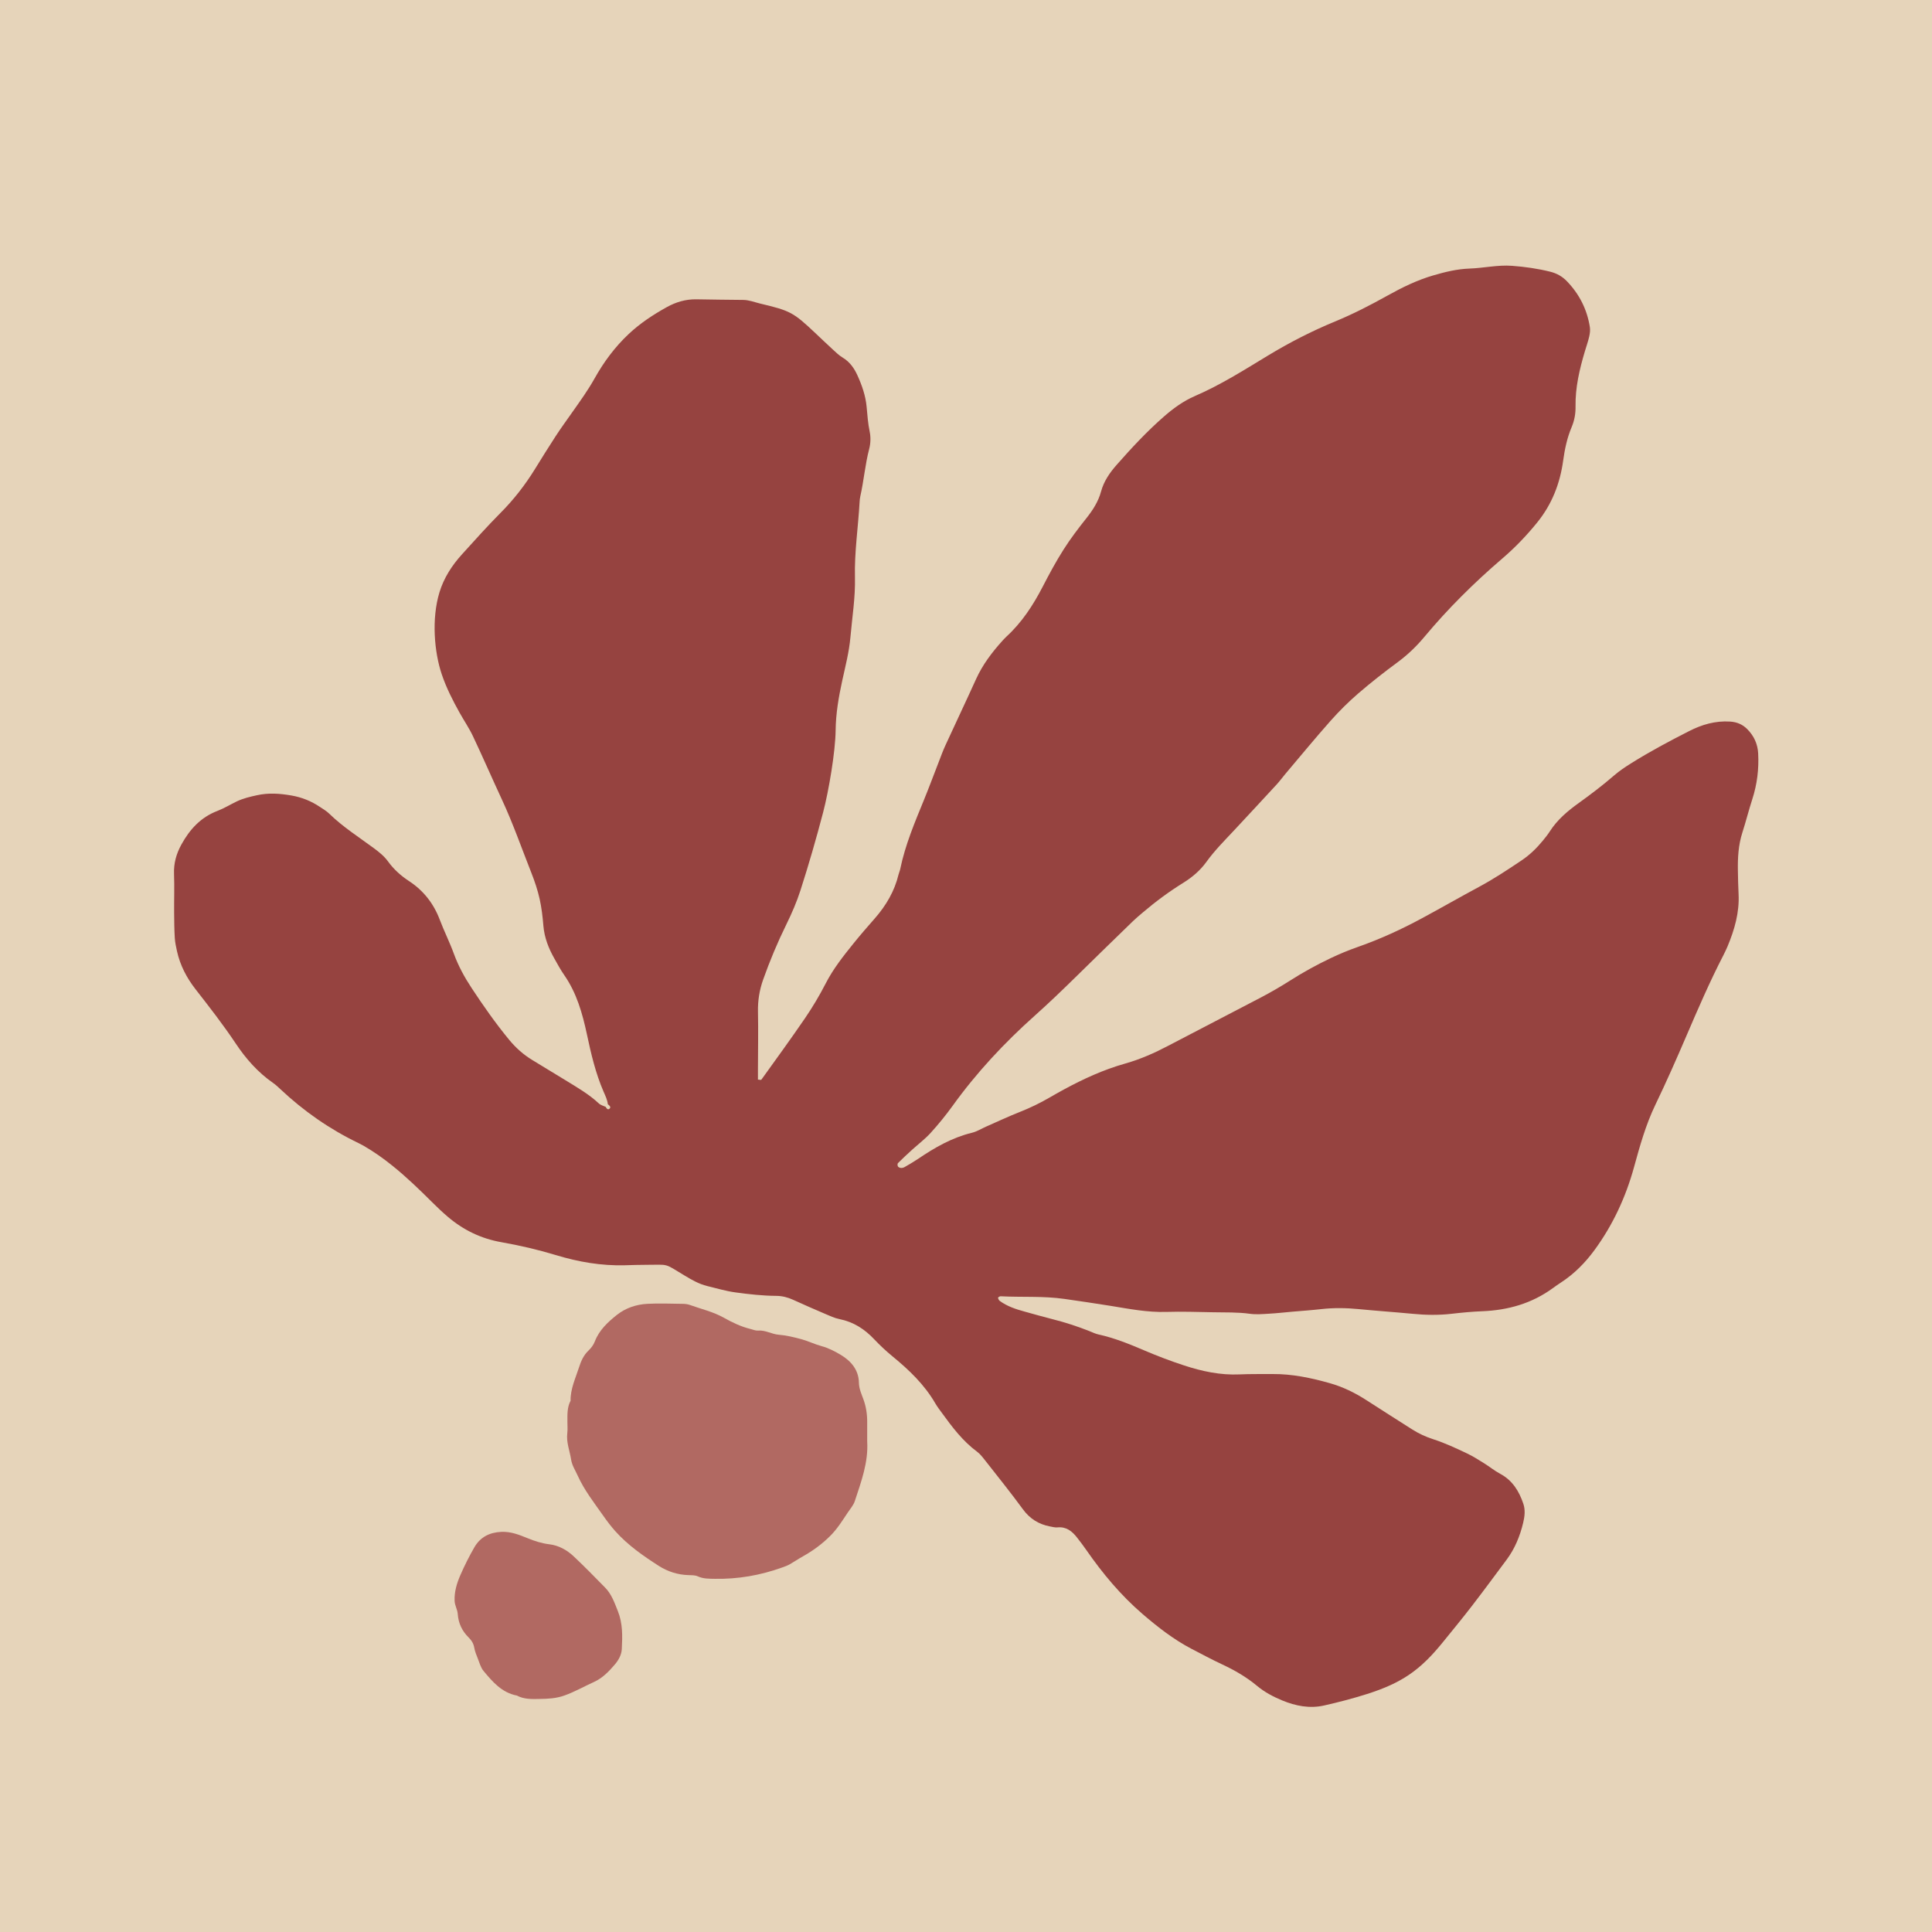
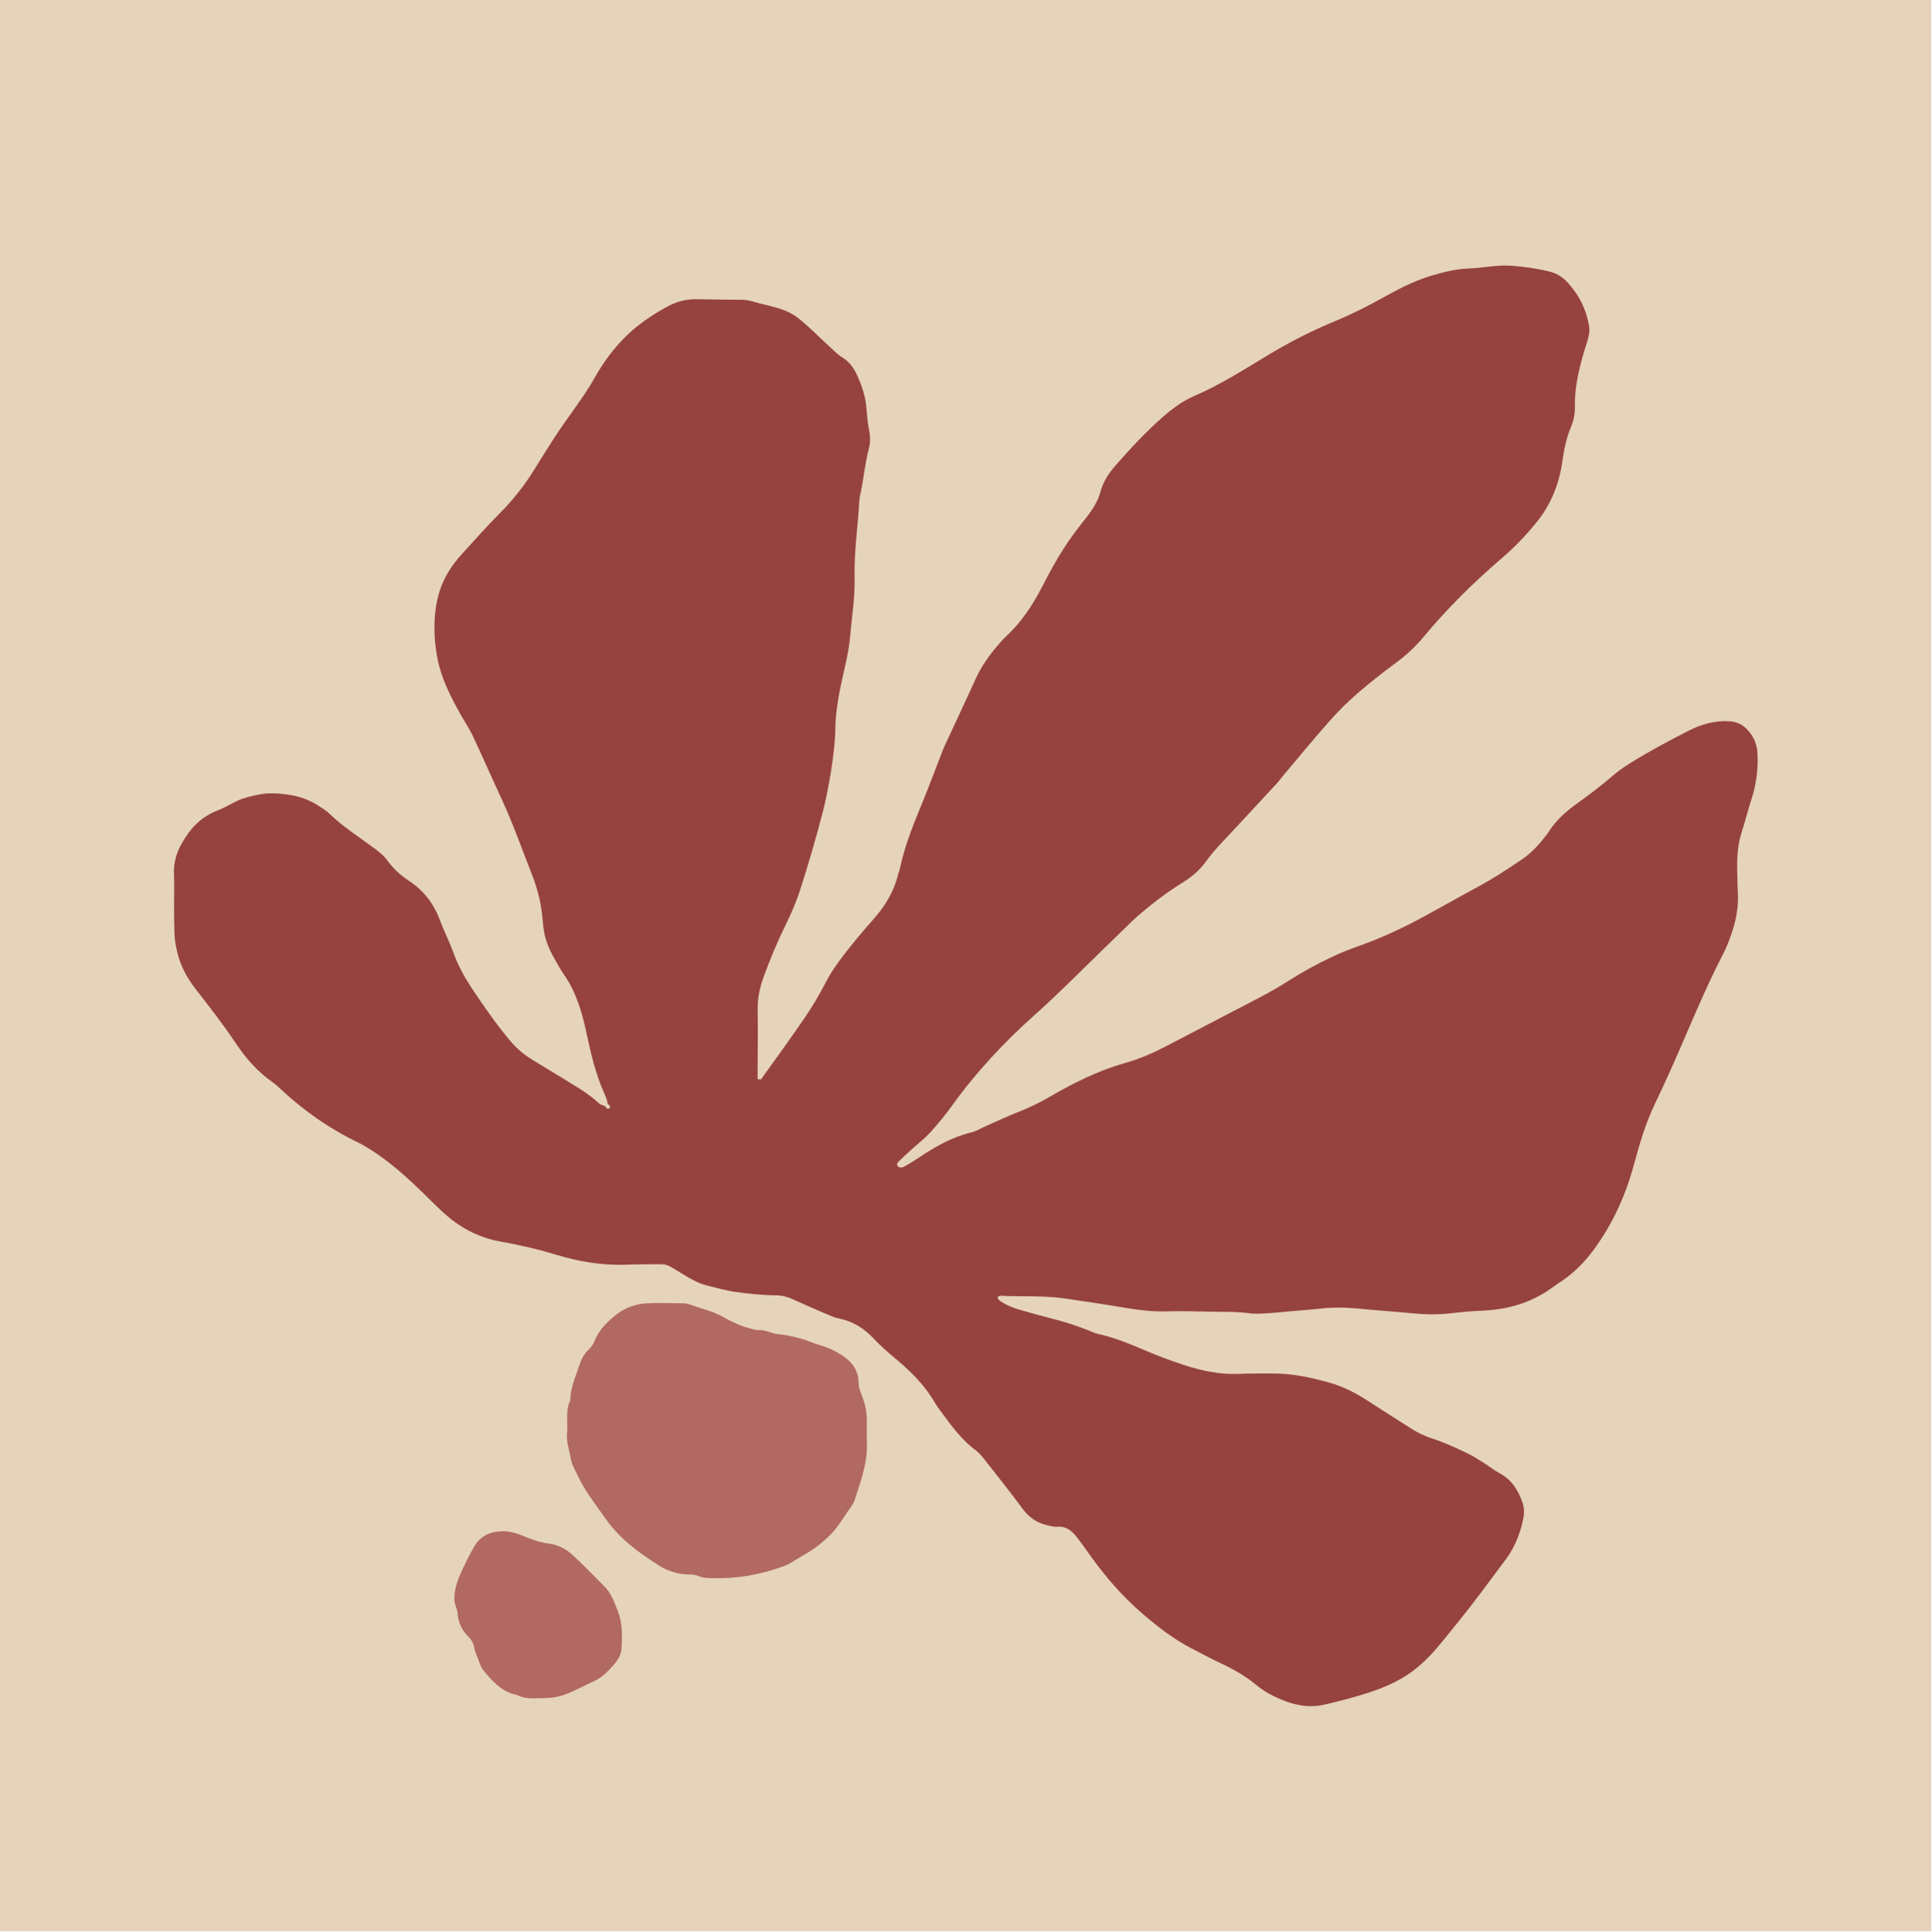
- <svg xmlns="http://www.w3.org/2000/svg" width="200mm" height="200mm" viewBox="0 0 566.93 566.93">
-   <g id="zone-1">
+ <svg xmlns="http://www.w3.org/2000/svg" viewBox="0 0 566.93 566.93">
+   <g id="zone-1" data-color-id="YL008">
    <rect x="0" y="0" width="566.93" height="566.93" fill="#e6d4ba" />
  </g>
-   <g id="zone-7">
+   <g id="zone-2" data-color-id="RD001">
+     <path d="M178.37,324.08c-.13-1.35-.73-2.52-1.26-3.75-2.34-5.4-3.67-11.1-4.89-16.84-1.31-6.12-3-12.11-6.65-17.36-1.08-1.55-1.98-3.23-2.91-4.88-1.69-2.99-2.92-6.12-3.21-9.61-.22-2.63-.52-5.28-1.1-7.86-.58-2.57-1.42-5.11-2.39-7.56-2.85-7.21-5.4-14.54-8.67-21.58-2.87-6.17-5.58-12.43-8.49-18.58-1.13-2.39-2.64-4.6-3.93-6.91-2.03-3.64-3.91-7.33-5.25-11.31-2.18-6.48-3.04-16.23-.66-24.04,1.29-4.23,3.66-7.89,6.62-11.15,3.7-4.07,7.36-8.19,11.24-12.09,3.92-3.93,7.27-8.24,10.17-12.94,1.99-3.22,3.99-6.44,6.06-9.62,1.55-2.38,3.23-4.68,4.86-7,2.29-3.25,4.62-6.47,6.57-9.96,2.7-4.82,5.95-9.22,10.01-13.03,3.35-3.15,7.14-5.64,11.13-7.86,2.69-1.5,5.58-2.37,8.71-2.32,4.57.06,9.13.16,13.7.18,1.76,0,3.34.66,5,1.06,8.91,2.11,9.79,2.6,16.22,8.67,1.66,1.56,3.3,3.14,4.98,4.68.98.89,1.94,1.86,3.07,2.53,2.07,1.24,3.37,3.13,4.3,5.18,1.33,2.92,2.4,5.97,2.7,9.21.23,2.45.39,4.89.9,7.32.34,1.61.28,3.46-.14,5.06-1.2,4.59-1.57,9.32-2.61,13.92-.13.55-.17,1.12-.21,1.69-.41,7.37-1.54,14.69-1.36,22.1.14,5.89-.82,11.7-1.33,17.54-.37,4.3-1.49,8.56-2.41,12.8-1.05,4.82-1.88,9.65-1.93,14.59-.08,6.2-1.99,17.61-3.68,24.06-2.01,7.67-4.21,15.29-6.64,22.84-1.1,3.42-2.53,6.72-4.12,9.96-2.59,5.27-4.86,10.68-6.82,16.21-1.09,3.06-1.6,6.18-1.53,9.46.12,5.68,0,11.37-.01,17.05,0,.94,0,1.88,0,2.86.44.02.9.16,1,.03,4.31-6,8.67-11.98,12.84-18.08,2.24-3.28,4.27-6.71,6.09-10.25,2.18-4.23,5.13-7.96,8.11-11.65,2.02-2.51,4.14-4.94,6.27-7.37,3.3-3.77,5.77-7.97,6.95-12.86.13-.55.39-1.07.5-1.63,1.46-7.08,4.27-13.69,6.99-20.34,1.5-3.67,2.88-7.4,4.32-11.1.62-1.59,1.19-3.19,1.9-4.74,3-6.53,6.09-13.03,9.06-19.58,1.91-4.2,4.64-7.8,7.7-11.19.38-.42.77-.84,1.19-1.23,4.54-4.17,7.83-9.21,10.64-14.65,1.91-3.7,3.89-7.38,6.12-10.89,2.02-3.19,4.33-6.22,6.69-9.19,1.91-2.41,3.52-4.89,4.33-7.9.81-2.98,2.56-5.5,4.57-7.78,4.39-4.98,8.91-9.85,13.93-14.22,2.73-2.38,5.65-4.5,8.99-5.95,7.53-3.25,14.43-7.62,21.4-11.85,6.35-3.85,12.93-7.23,19.78-10.05,5.28-2.18,10.33-4.78,15.3-7.55,4.32-2.41,8.73-4.58,13.51-5.97,3.47-1.01,6.95-1.87,10.59-2,4.17-.14,8.29-1.12,12.5-.81,3.79.28,7.53.81,11.22,1.73,1.93.48,3.52,1.38,4.87,2.77,3.67,3.79,5.94,8.28,6.76,13.47.14.91.02,1.9-.19,2.8-.34,1.47-.85,2.9-1.28,4.35-1.57,5.27-2.82,10.6-2.73,16.15.04,2.1-.32,4.11-1.15,6.08-1.33,3.15-2.02,6.45-2.49,9.86-.92,6.66-3.27,12.74-7.58,18.07-3.12,3.86-6.53,7.41-10.28,10.62-8.24,7.06-15.91,14.66-22.86,22.99-2.31,2.77-4.9,5.26-7.83,7.42-3.97,2.93-7.87,5.98-11.6,9.2-2.87,2.48-5.58,5.17-8.09,8-4.53,5.11-8.87,10.39-13.28,15.6-.86,1.01-1.63,2.1-2.53,3.07-4.11,4.47-8.25,8.91-12.39,13.36-2.85,3.05-5.8,5.99-8.26,9.4-1.78,2.47-4.08,4.44-6.71,6.08-4.2,2.6-8.17,5.54-11.93,8.74-1.01.86-2.04,1.71-2.99,2.64-5.59,5.42-11.17,10.86-16.72,16.31-3.93,3.86-7.89,7.66-12,11.33-8.94,7.98-17.09,16.71-24.11,26.47-1.99,2.76-4.16,5.42-6.45,7.94-1.65,1.81-3.64,3.31-5.47,4.97-1.4,1.27-2.78,2.56-4.12,3.9-.17.17-.14.76.02.99.17.25.62.41.95.42.36.01.76-.12,1.07-.31,1.31-.76,2.63-1.52,3.89-2.37,4.89-3.32,9.96-6.23,15.79-7.65,1.45-.35,2.78-1.2,4.17-1.81,3.3-1.45,6.56-2.99,9.91-4.31,3.01-1.19,5.89-2.58,8.69-4.21,5.58-3.23,11.31-6.22,17.4-8.43,1.6-.58,3.23-1.11,4.87-1.57,4.41-1.25,8.55-3.09,12.6-5.22,9.07-4.77,18.2-9.44,27.27-14.21,2.85-1.5,5.65-3.12,8.37-4.85,3.85-2.46,7.84-4.65,11.95-6.61,2.56-1.22,5.2-2.32,7.88-3.26,6.65-2.32,13.02-5.25,19.2-8.6,5.51-2.98,10.94-6.09,16.46-9.06,4.36-2.34,8.47-5.06,12.56-7.81,2.4-1.62,4.41-3.59,6.22-5.8.72-.88,1.44-1.77,2.05-2.73,2.2-3.42,5.24-5.97,8.49-8.3,3.55-2.55,7.01-5.19,10.32-8.05,1.57-1.36,3.32-2.53,5.09-3.63,5.47-3.43,11.17-6.46,16.92-9.39,3.77-1.93,7.73-3.09,12.06-2.81,2.01.13,3.66.83,5.06,2.25,1.95,1.98,3.02,4.32,3.17,7.09.24,4.58-.3,9.05-1.72,13.43-1.05,3.23-1.87,6.54-2.91,9.77-1.18,3.67-1.39,7.43-1.32,11.22.04,2.27.08,4.55.2,6.82.28,5.42-1.18,10.47-3.24,15.4-.37.87-.78,1.73-1.21,2.57-3.99,7.74-7.45,15.74-10.88,23.73-2.91,6.79-5.89,13.53-9.09,20.18-2.8,5.82-4.54,12.02-6.24,18.22-2.43,8.86-6.23,17.06-11.66,24.46-2.69,3.67-5.91,6.93-9.78,9.45-.8.52-1.58,1.06-2.34,1.62-6.18,4.53-13.17,6.52-20.77,6.82-3.03.12-6.05.41-9.08.76-3.75.43-7.62.37-11.39-.01-2.83-.29-5.68-.48-8.51-.73-2.46-.21-4.92-.41-7.37-.65-3.58-.35-7.25-.4-10.82,0-2.83.32-5.67.52-8.51.76-2.27.2-4.53.46-6.81.59-1.9.11-3.83.29-5.69.03-3.6-.5-7.21-.38-10.82-.45-4.57-.08-9.14-.24-13.7-.1-5.57.17-10.96-.9-16.39-1.78-4.49-.72-8.99-1.38-13.5-2.03-6.26-.9-12.53-.45-18.78-.78-.25-.01-.75.34-.73.44.07.34.25.73.52.93,2.18,1.59,4.7,2.42,7.27,3.12,2.74.75,5.47,1.55,8.23,2.24,3.68.93,7.29,2.1,10.81,3.5.88.35,1.75.78,2.66.98,4.66,1.02,9.04,2.8,13.41,4.67,3.83,1.64,7.74,3.12,11.71,4.42,5.25,1.72,10.61,2.88,16.21,2.63,3.23-.15,6.47-.08,9.7-.11,5.75-.05,11.31,1.12,16.8,2.67,3.87,1.09,7.43,2.83,10.8,5.01,4.46,2.88,8.95,5.73,13.43,8.58,1.93,1.23,4,2.18,6.18,2.88,3.44,1.11,6.71,2.64,9.96,4.19,1.71.81,3.31,1.84,4.92,2.84,1.61,1,3.09,2.22,4.76,3.11,3.6,1.93,5.53,5.1,6.78,8.78.62,1.83.4,3.73-.05,5.6-.94,3.91-2.43,7.56-4.84,10.8-3.39,4.56-6.77,9.14-10.24,13.65-2.78,3.6-5.67,7.12-8.54,10.65-6.6,8.14-11.99,11.89-22.19,15.13-4.15,1.32-8.38,2.42-12.64,3.38-4.21.94-8.31.14-12.25-1.49-2.64-1.09-5.16-2.42-7.37-4.26-3.08-2.57-6.52-4.56-10.14-6.26-3.09-1.45-6.11-3.06-9.14-4.64-5.25-2.75-9.88-6.37-14.35-10.21-6.37-5.49-11.71-11.88-16.48-18.76-.86-1.24-1.78-2.45-2.71-3.64-1.46-1.88-3.16-3.26-5.77-3.01-.73.07-1.5-.15-2.24-.29-3.31-.64-5.89-2.27-7.92-5.06-3.58-4.89-7.39-9.62-11.13-14.39-.7-.89-1.42-1.82-2.31-2.48-4.19-3.1-7.27-7.19-10.28-11.34-.67-.92-1.38-1.82-1.94-2.8-3.19-5.51-7.69-9.82-12.56-13.81-1.9-1.56-3.72-3.26-5.41-5.05-2.82-2.99-6.08-5.08-10.16-5.9-1.47-.29-2.87-.96-4.26-1.55-3.14-1.34-6.27-2.71-9.38-4.13-1.59-.72-3.21-1.13-4.95-1.14-4-.03-7.95-.47-11.91-1.01-2.84-.38-5.55-1.21-8.31-1.87-2.42-.59-4.55-1.81-6.68-3.1-6.16-3.73-4.47-3.13-11.19-3.13-2.09,0-4.19.07-6.28.13-6.9.19-13.62-.97-20.19-2.96-5.27-1.6-10.63-2.85-16.04-3.8-6-1.05-11.17-3.57-15.74-7.45-1.59-1.35-3.11-2.8-4.59-4.27-3.77-3.75-7.58-7.44-11.74-10.78-2.67-2.15-5.45-4.11-8.42-5.82-.49-.28-1-.54-1.51-.79-8.46-4.07-16.05-9.38-22.87-15.79-.69-.65-1.39-1.31-2.17-1.85-4.44-3.09-7.96-7.08-10.91-11.51-3.69-5.53-7.76-10.76-11.84-15.99-2.59-3.32-4.51-7-5.43-11.14-.28-1.29-.57-2.59-.65-3.9-.15-2.46-.17-4.92-.19-7.39-.03-3.79.11-7.58-.03-11.37-.12-3.14.66-5.93,2.17-8.67,2.46-4.46,5.68-7.98,10.57-9.85,1.94-.74,3.74-1.85,5.62-2.76,1.89-.91,3.89-1.38,5.95-1.83,3.44-.76,6.72-.52,10.14.07,3.09.54,5.82,1.65,8.37,3.36.95.63,1.96,1.22,2.76,2.01,3.96,3.86,8.63,6.82,13.05,10.09,1.54,1.14,3.02,2.32,4.14,3.86,1.69,2.34,3.78,4.22,6.19,5.8,4.26,2.79,7.23,6.6,9.03,11.37,1.27,3.36,2.9,6.58,4.13,9.96,1.31,3.59,3.13,6.91,5.21,10.06,3.44,5.22,7.02,10.34,11.01,15.18,1.97,2.39,4.19,4.36,6.81,5.95,3.25,1.96,6.49,3.94,9.72,5.92,3.4,2.09,6.86,4.07,9.8,6.82.52.49,1.33.67,2,.99.25.48.63,1,1.14.52.48-.46-.03-.9-.43-1.23" fill="#964340" />
+   </g>
+   <g id="zone-3" data-color-id="GN018">
+   </g>
+   <g id="zone-4" data-color-id="BL027">
+   </g>
+   <g id="zone-5" data-color-id="YL001">
+   </g>
+   <g id="zone-6" data-color-id="RD005">
    <path d="M254.47,421.8c0,.38-.02.76,0,1.14.38,6.17-1.76,11.84-3.63,17.54-.4,1.21-1.33,2.26-2.06,3.35-1.57,2.35-3.04,4.74-5.07,6.78-2.42,2.44-5.14,4.43-8.12,6.1-1.32.74-2.57,1.59-3.88,2.34-.65.36-1.36.62-2.06.87q-9.83,3.56-19.89,3.37c-1.7-.03-3.38.02-5.02-.73-.82-.37-1.85-.33-2.79-.36-3.11-.1-6.03-1.05-8.56-2.66-4.61-2.95-9.13-6.09-12.82-10.21-1.25-1.4-2.4-2.91-3.48-4.45-2.7-3.85-5.63-7.56-7.58-11.89-.69-1.54-1.65-2.95-1.92-4.68-.4-2.59-1.46-5.07-1.12-7.78.14-1.12.02-2.27.03-3.4,0-2.07-.09-4.17.93-6.09-.06-3.48,1.44-6.58,2.47-9.78.58-1.81,1.32-3.53,2.73-4.89.82-.79,1.51-1.66,1.93-2.76,1.27-3.3,3.8-5.65,6.46-7.76,2.55-2.03,5.66-3.07,8.91-3.25,3.41-.19,6.84-.04,10.25,0,.75,0,1.54.07,2.23.32,3.36,1.21,6.88,2,10.04,3.78,2.46,1.39,5.03,2.61,7.81,3.29.73.18,1.48.52,2.19.46,2.16-.18,3.99,1.05,6.09,1.22,2.23.18,4.46.72,6.63,1.31,1.99.54,3.88,1.48,5.87,2.02,2.04.55,3.91,1.51,5.66,2.56,3.03,1.81,5.27,4.42,5.34,8.17.03,1.79.75,3.32,1.32,4.88.79,2.19,1.12,4.36,1.11,6.64,0,1.51,0,3.03,0,4.54h0Z" fill="#b16962" />
    <path d="M158.34,498.55c-2.27.03-4.56.13-6.66-1-4.44-.85-7.16-4.05-9.82-7.26-.81-.98-1.15-2.35-1.64-3.57-.41-1.04-.86-2.11-1.05-3.2-.21-1.2-.75-2.13-1.58-2.94-1.98-1.93-3.08-4.22-3.27-7-.09-1.28-.86-2.43-.92-3.81-.11-2.73.67-5.22,1.72-7.63,1.21-2.76,2.56-5.47,4.07-8.08,1.73-3,4.43-4.4,7.97-4.55,2.78-.11,5.21.86,7.63,1.85,2.12.87,4.18,1.53,6.49,1.81,2.63.32,5.06,1.65,7.01,3.48,3.18,2.98,6.22,6.11,9.28,9.22,1.9,1.93,2.76,4.46,3.74,6.91,1.45,3.61,1.35,7.38,1.15,11.15-.1,1.76-.99,3.27-2.09,4.56-1.72,2.01-3.56,3.92-6.05,5.06-2.92,1.32-5.69,2.92-8.74,4-2.41.85-4.79.97-7.25.99" fill="#b16962" />
  </g>
-   <g id="zone-3">
-     <path d="M178.37,324.08c-.13-1.35-.73-2.52-1.26-3.75-2.34-5.4-3.67-11.1-4.89-16.84-1.31-6.12-3-12.11-6.65-17.36-1.08-1.55-1.98-3.23-2.91-4.88-1.69-2.99-2.92-6.12-3.21-9.61-.22-2.63-.52-5.28-1.1-7.86-.58-2.57-1.42-5.11-2.39-7.56-2.85-7.21-5.4-14.54-8.67-21.58-2.87-6.17-5.58-12.43-8.49-18.58-1.13-2.39-2.64-4.6-3.93-6.91-2.03-3.64-3.91-7.33-5.25-11.31-2.18-6.48-3.04-16.23-.66-24.04,1.29-4.23,3.66-7.89,6.62-11.15,3.7-4.07,7.36-8.19,11.24-12.09,3.92-3.93,7.27-8.24,10.17-12.94,1.99-3.22,3.99-6.44,6.06-9.62,1.55-2.38,3.23-4.68,4.86-7,2.29-3.25,4.62-6.47,6.57-9.96,2.7-4.82,5.95-9.22,10.01-13.03,3.35-3.15,7.14-5.64,11.13-7.86,2.69-1.5,5.58-2.37,8.71-2.32,4.57.06,9.13.16,13.7.18,1.76,0,3.34.66,5,1.06,8.91,2.11,9.79,2.6,16.22,8.67,1.66,1.56,3.3,3.14,4.98,4.68.98.89,1.94,1.86,3.07,2.53,2.07,1.24,3.37,3.13,4.3,5.18,1.33,2.92,2.4,5.97,2.7,9.21.23,2.45.39,4.89.9,7.32.34,1.61.28,3.46-.14,5.06-1.2,4.59-1.57,9.32-2.61,13.92-.13.55-.17,1.12-.21,1.69-.41,7.37-1.54,14.69-1.36,22.1.14,5.89-.82,11.7-1.33,17.54-.37,4.3-1.49,8.56-2.41,12.8-1.05,4.82-1.88,9.65-1.93,14.59-.08,6.2-1.99,17.61-3.68,24.06-2.01,7.67-4.21,15.29-6.64,22.84-1.1,3.42-2.53,6.72-4.12,9.96-2.59,5.27-4.86,10.68-6.82,16.21-1.09,3.06-1.6,6.18-1.53,9.46.12,5.68,0,11.37-.01,17.05,0,.94,0,1.88,0,2.86.44.02.9.16,1,.03,4.31-6,8.67-11.98,12.84-18.08,2.24-3.28,4.27-6.71,6.09-10.25,2.18-4.23,5.13-7.96,8.11-11.65,2.02-2.51,4.14-4.94,6.27-7.37,3.3-3.77,5.77-7.97,6.95-12.86.13-.55.39-1.07.5-1.63,1.46-7.08,4.27-13.69,6.99-20.34,1.5-3.67,2.88-7.4,4.32-11.1.62-1.59,1.19-3.19,1.9-4.74,3-6.53,6.09-13.03,9.06-19.58,1.91-4.2,4.64-7.8,7.7-11.19.38-.42.77-.84,1.19-1.23,4.54-4.17,7.83-9.21,10.64-14.65,1.91-3.7,3.89-7.38,6.12-10.89,2.02-3.19,4.33-6.22,6.69-9.19,1.91-2.41,3.52-4.89,4.33-7.9.81-2.98,2.56-5.5,4.57-7.78,4.39-4.98,8.91-9.85,13.93-14.22,2.73-2.38,5.65-4.5,8.99-5.95,7.53-3.25,14.43-7.62,21.4-11.85,6.35-3.85,12.93-7.23,19.78-10.05,5.28-2.18,10.33-4.78,15.3-7.55,4.32-2.41,8.73-4.58,13.51-5.97,3.47-1.01,6.95-1.87,10.59-2,4.17-.14,8.29-1.12,12.5-.81,3.79.28,7.53.81,11.22,1.73,1.93.48,3.52,1.38,4.87,2.77,3.67,3.79,5.94,8.28,6.76,13.47.14.91.02,1.9-.19,2.8-.34,1.47-.85,2.9-1.28,4.35-1.57,5.27-2.82,10.6-2.73,16.15.04,2.1-.32,4.11-1.15,6.08-1.33,3.15-2.02,6.45-2.49,9.86-.92,6.66-3.27,12.74-7.58,18.07-3.12,3.86-6.53,7.41-10.28,10.62-8.24,7.06-15.91,14.66-22.86,22.99-2.31,2.77-4.9,5.26-7.83,7.42-3.97,2.93-7.87,5.98-11.6,9.2-2.87,2.48-5.58,5.17-8.09,8-4.53,5.11-8.87,10.39-13.28,15.6-.86,1.01-1.63,2.1-2.53,3.07-4.11,4.47-8.25,8.91-12.39,13.36-2.85,3.05-5.8,5.99-8.26,9.4-1.78,2.47-4.08,4.44-6.71,6.08-4.2,2.6-8.17,5.54-11.93,8.74-1.01.86-2.04,1.71-2.99,2.64-5.59,5.42-11.17,10.86-16.72,16.31-3.93,3.86-7.89,7.66-12,11.33-8.94,7.98-17.09,16.71-24.11,26.47-1.99,2.76-4.16,5.42-6.45,7.94-1.65,1.81-3.64,3.31-5.47,4.97-1.4,1.27-2.78,2.56-4.12,3.9-.17.17-.14.76.02.99.17.25.62.41.95.42.36.01.76-.12,1.07-.31,1.31-.76,2.63-1.52,3.89-2.37,4.89-3.32,9.96-6.23,15.79-7.65,1.45-.35,2.78-1.2,4.17-1.81,3.3-1.45,6.56-2.99,9.91-4.31,3.01-1.19,5.89-2.58,8.69-4.21,5.58-3.23,11.31-6.22,17.4-8.43,1.6-.58,3.23-1.11,4.87-1.57,4.41-1.25,8.55-3.09,12.6-5.22,9.07-4.77,18.2-9.44,27.27-14.21,2.85-1.5,5.65-3.12,8.37-4.85,3.85-2.46,7.84-4.65,11.95-6.61,2.56-1.22,5.2-2.32,7.88-3.26,6.65-2.32,13.02-5.25,19.2-8.6,5.51-2.98,10.94-6.09,16.46-9.06,4.36-2.34,8.47-5.06,12.56-7.81,2.4-1.62,4.41-3.59,6.22-5.8.72-.88,1.44-1.77,2.05-2.73,2.2-3.42,5.24-5.97,8.49-8.3,3.55-2.55,7.01-5.19,10.32-8.05,1.57-1.36,3.32-2.53,5.09-3.63,5.47-3.43,11.17-6.46,16.92-9.39,3.77-1.93,7.73-3.09,12.06-2.81,2.01.13,3.66.83,5.06,2.25,1.95,1.98,3.02,4.32,3.17,7.09.24,4.58-.3,9.05-1.72,13.43-1.05,3.23-1.87,6.54-2.91,9.77-1.18,3.67-1.39,7.43-1.32,11.22.04,2.27.08,4.55.2,6.82.28,5.42-1.18,10.47-3.24,15.4-.37.87-.78,1.73-1.21,2.57-3.99,7.74-7.45,15.74-10.88,23.73-2.91,6.79-5.89,13.53-9.09,20.18-2.8,5.82-4.54,12.02-6.24,18.22-2.43,8.86-6.23,17.06-11.66,24.46-2.69,3.67-5.91,6.93-9.78,9.45-.8.52-1.58,1.06-2.34,1.62-6.18,4.53-13.17,6.52-20.77,6.82-3.03.12-6.05.41-9.08.76-3.75.43-7.62.37-11.39-.01-2.83-.29-5.68-.48-8.51-.73-2.46-.21-4.92-.41-7.37-.65-3.58-.35-7.25-.4-10.82,0-2.83.32-5.67.52-8.51.76-2.27.2-4.53.46-6.81.59-1.9.11-3.83.29-5.69.03-3.6-.5-7.21-.38-10.82-.45-4.57-.08-9.14-.24-13.7-.1-5.57.17-10.96-.9-16.39-1.78-4.49-.72-8.99-1.38-13.5-2.03-6.26-.9-12.53-.45-18.78-.78-.25-.01-.75.34-.73.44.07.34.25.73.52.93,2.18,1.59,4.7,2.42,7.27,3.12,2.74.75,5.47,1.55,8.23,2.24,3.68.93,7.29,2.1,10.81,3.5.88.35,1.75.78,2.66.98,4.66,1.02,9.04,2.8,13.41,4.67,3.83,1.64,7.74,3.12,11.71,4.42,5.25,1.72,10.61,2.88,16.21,2.63,3.23-.15,6.47-.08,9.7-.11,5.75-.05,11.31,1.12,16.8,2.67,3.87,1.09,7.43,2.83,10.8,5.01,4.46,2.88,8.95,5.73,13.43,8.58,1.93,1.23,4,2.18,6.18,2.88,3.44,1.11,6.71,2.64,9.96,4.19,1.71.81,3.31,1.84,4.92,2.84,1.61,1,3.09,2.22,4.76,3.11,3.6,1.93,5.53,5.1,6.78,8.78.62,1.83.4,3.73-.05,5.6-.94,3.91-2.43,7.56-4.84,10.8-3.39,4.56-6.77,9.14-10.24,13.65-2.78,3.6-5.67,7.12-8.54,10.65-6.6,8.14-11.99,11.89-22.19,15.13-4.15,1.32-8.38,2.42-12.64,3.38-4.21.94-8.31.14-12.25-1.49-2.64-1.09-5.16-2.42-7.37-4.26-3.08-2.57-6.52-4.56-10.14-6.26-3.09-1.45-6.11-3.06-9.14-4.64-5.25-2.75-9.88-6.37-14.35-10.21-6.37-5.49-11.71-11.88-16.48-18.76-.86-1.24-1.78-2.45-2.71-3.64-1.46-1.88-3.16-3.26-5.77-3.01-.73.07-1.5-.15-2.24-.29-3.31-.64-5.89-2.27-7.92-5.06-3.58-4.89-7.39-9.62-11.13-14.39-.7-.89-1.42-1.82-2.31-2.48-4.19-3.1-7.27-7.19-10.28-11.34-.67-.92-1.38-1.82-1.94-2.8-3.19-5.51-7.69-9.82-12.56-13.81-1.9-1.56-3.72-3.26-5.41-5.05-2.82-2.99-6.08-5.08-10.16-5.9-1.47-.29-2.87-.96-4.26-1.55-3.14-1.34-6.27-2.71-9.38-4.13-1.59-.72-3.21-1.13-4.95-1.14-4-.03-7.95-.47-11.91-1.01-2.84-.38-5.55-1.21-8.31-1.87-2.42-.59-4.55-1.81-6.68-3.1-6.16-3.73-4.47-3.13-11.19-3.13-2.09,0-4.19.07-6.28.13-6.9.19-13.62-.97-20.19-2.96-5.27-1.6-10.63-2.85-16.04-3.8-6-1.05-11.17-3.57-15.74-7.45-1.59-1.35-3.11-2.8-4.59-4.27-3.77-3.75-7.58-7.44-11.74-10.78-2.67-2.15-5.45-4.11-8.42-5.82-.49-.28-1-.54-1.51-.79-8.46-4.07-16.05-9.38-22.87-15.79-.69-.65-1.39-1.31-2.17-1.85-4.44-3.09-7.96-7.08-10.91-11.51-3.69-5.53-7.76-10.76-11.84-15.99-2.59-3.32-4.51-7-5.43-11.14-.28-1.29-.57-2.59-.65-3.9-.15-2.46-.17-4.92-.19-7.39-.03-3.79.11-7.58-.03-11.37-.12-3.14.66-5.93,2.17-8.67,2.46-4.46,5.68-7.98,10.57-9.85,1.94-.74,3.74-1.85,5.62-2.76,1.89-.91,3.89-1.38,5.95-1.83,3.44-.76,6.72-.52,10.14.07,3.09.54,5.82,1.65,8.37,3.36.95.63,1.96,1.22,2.76,2.01,3.96,3.86,8.63,6.82,13.05,10.09,1.54,1.14,3.02,2.32,4.14,3.86,1.69,2.34,3.78,4.22,6.19,5.8,4.26,2.79,7.23,6.6,9.03,11.37,1.27,3.36,2.9,6.58,4.13,9.96,1.31,3.59,3.13,6.91,5.21,10.06,3.44,5.22,7.02,10.34,11.01,15.18,1.97,2.39,4.19,4.36,6.81,5.95,3.25,1.96,6.49,3.94,9.72,5.92,3.4,2.09,6.86,4.07,9.8,6.82.52.49,1.33.67,2,.99.25.48.63,1,1.14.52.48-.46-.03-.9-.43-1.23" fill="#964340" />
+   <g id="zone-7" data-color-id="GN026">
  </g>
</svg>
